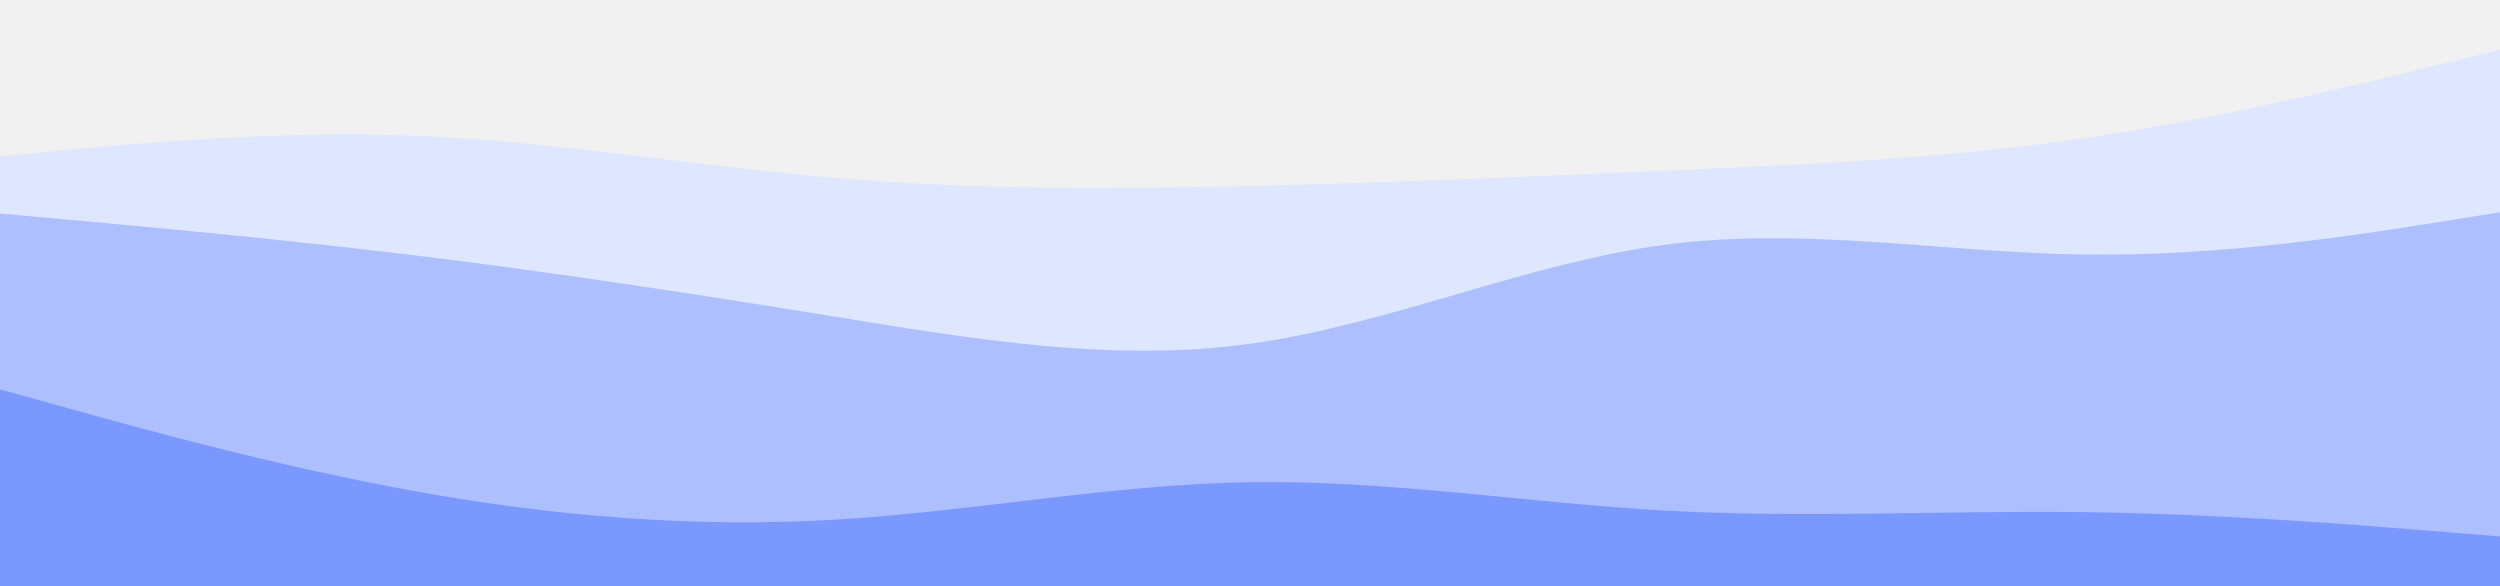
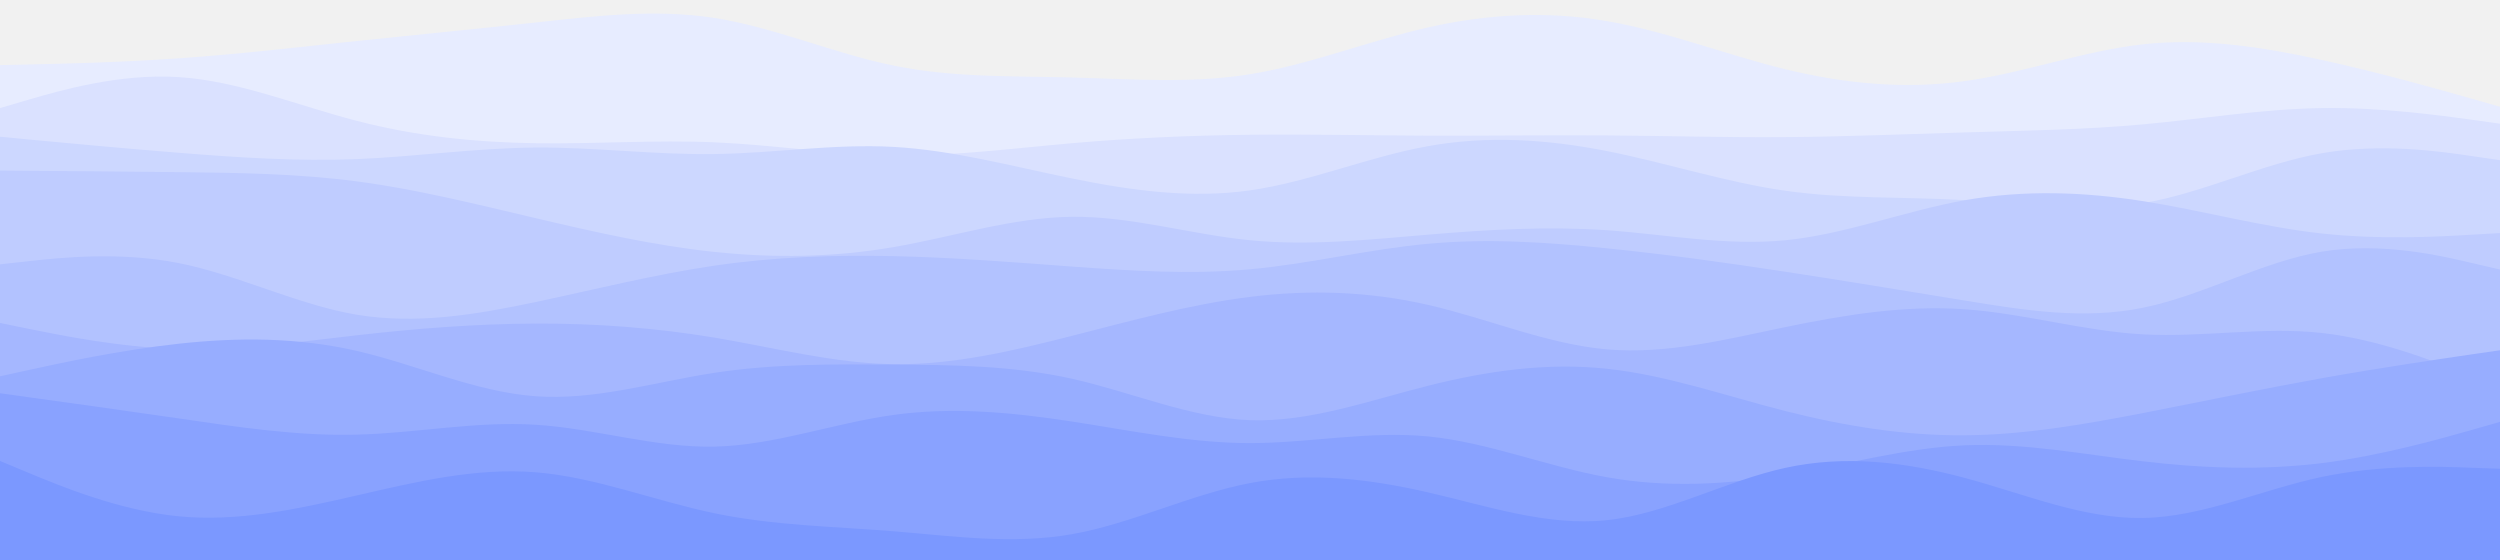
- <svg xmlns="http://www.w3.org/2000/svg" id="visual" viewBox="0 0 1920 450" width="1920" height="450" version="1.1">
-   <rect x="0" y="0" width="1920" height="450" fill="#f1f1f1" />
-   <path d="M0 120L53.3 115C106.7 110 213.3 100 320 104.3C426.7 108.7 533.3 127.3 640 136.5C746.7 145.7 853.3 145.3 960 142.8C1066.7 140.3 1173.3 135.7 1280 131C1386.7 126.3 1493.3 121.7 1600 106.2C1706.7 90.7 1813.3 64.3 1866.7 51.2L1920 38L1920 451L1866.7 451C1813.3 451 1706.7 451 1600 451C1493.3 451 1386.7 451 1280 451C1173.3 451 1066.7 451 960 451C853.3 451 746.7 451 640 451C533.3 451 426.7 451 320 451C213.3 451 106.7 451 53.3 451L0 451Z" fill="#dfe6ff" />
-   <path d="M0 164L53.3 168.8C106.7 173.7 213.3 183.3 320 196.3C426.7 209.3 533.3 225.7 640 243C746.7 260.3 853.3 278.7 960 264C1066.7 249.3 1173.3 201.7 1280 187.8C1386.7 174 1493.3 194 1600 195.5C1706.7 197 1813.3 180 1866.7 171.5L1920 163L1920 451L1866.7 451C1813.3 451 1706.7 451 1600 451C1493.3 451 1386.7 451 1280 451C1173.3 451 1066.7 451 960 451C853.3 451 746.7 451 640 451C533.3 451 426.7 451 320 451C213.3 451 106.7 451 53.3 451L0 451Z" fill="#aebfff" />
-   <path d="M0 299L53.3 313.8C106.7 328.7 213.3 358.3 320 377.5C426.7 396.7 533.3 405.3 640 399.2C746.7 393 853.3 372 960 370.3C1066.7 368.7 1173.3 386.3 1280 392.2C1386.7 398 1493.3 392 1600 393.3C1706.7 394.7 1813.3 403.3 1866.7 407.7L1920 412L1920 451L1866.7 451C1813.3 451 1706.7 451 1600 451C1493.3 451 1386.7 451 1280 451C1173.3 451 1066.7 451 960 451C853.3 451 746.7 451 640 451C533.3 451 426.7 451 320 451C213.3 451 106.7 451 53.3 451L0 451Z" fill="#7b98ff" />
+ <svg xmlns="http://www.w3.org/2000/svg" id="visual" viewBox="0 0 1920 430" width="1920" height="430" version="1.1">
+   <rect x="0" y="0" width="1920" height="430" fill="#f1f1f1" />
+   <path d="M0 50L22.8 49.5C45.7 49 91.3 48 137 44.8C182.7 41.7 228.3 36.3 274 31.5C319.7 26.7 365.3 22.3 411.2 17.3C457 12.3 503 6.7 548.8 13.8C594.7 21 640.3 41 686 50.3C731.7 59.7 777.3 58.3 823 59.5C868.7 60.7 914.3 64.3 960 57C1005.7 49.7 1051.3 31.3 1097 21C1142.7 10.7 1188.3 8.3 1234 16.2C1279.7 24 1325.3 42 1371.2 53.2C1417 64.3 1463 68.7 1508.8 62.3C1554.7 56 1600.3 39 1646 34C1691.7 29 1737.3 36 1783 46C1828.7 56 1874.3 69 1897.2 75.5L1920 82L1920 431L1897.2 431C1874.3 431 1828.7 431 1783 431C1737.3 431 1691.7 431 1646 431C1600.3 431 1554.7 431 1508.8 431C1463 431 1417 431 1371.2 431C1325.3 431 1279.7 431 1234 431C1188.3 431 1142.7 431 1097 431C1051.3 431 1005.7 431 960 431C914.3 431 868.7 431 823 431C777.3 431 731.7 431 686 431C640.3 431 594.7 431 548.8 431C503 431 457 431 411.2 431C365.3 431 319.7 431 274 431C228.3 431 182.7 431 137 431C91.3 431 45.7 431 22.8 431L0 431Z" fill="#e7ecff" />
+   <path d="M0 83L22.8 76.3C45.7 69.7 91.3 56.3 137 59.2C182.7 62 228.3 81 274 92.8C319.7 104.7 365.3 109.3 411.2 110C457 110.7 503 107.3 548.8 109.3C594.7 111.3 640.3 118.7 686 119.3C731.7 120 777.3 114 823 110C868.7 106 914.3 104 960 103.5C1005.7 103 1051.3 104 1097 104.2C1142.7 104.3 1188.3 103.7 1234 104C1279.7 104.3 1325.3 105.7 1371.2 105.3C1417 105 1463 103 1508.8 101.7C1554.7 100.3 1600.3 99.7 1646 95.5C1691.7 91.3 1737.3 83.7 1783 83C1828.7 82.3 1874.3 88.7 1897.2 91.8L1920 95L1920 431L1897.2 431C1874.3 431 1828.7 431 1783 431C1737.3 431 1691.7 431 1646 431C1600.3 431 1554.7 431 1508.8 431C1463 431 1417 431 1371.2 431C1325.3 431 1279.7 431 1234 431C1188.3 431 1142.7 431 1097 431C1051.3 431 1005.7 431 960 431C914.3 431 868.7 431 823 431C777.3 431 731.7 431 686 431C640.3 431 594.7 431 548.8 431C503 431 457 431 411.2 431C365.3 431 319.7 431 274 431C228.3 431 182.7 431 137 431C91.3 431 45.7 431 22.8 431L0 431Z" fill="#dae1ff" />
+   <path d="M0 105L22.8 107.2C45.7 109.3 91.3 113.7 137 117.3C182.7 121 228.3 124 274 122.2C319.7 120.3 365.3 113.7 411.2 113.3C457 113 503 119 548.8 118.3C594.7 117.7 640.3 110.3 686 112.8C731.7 115.3 777.3 127.7 823 137C868.7 146.3 914.3 152.7 960 146.2C1005.7 139.7 1051.3 120.3 1097 112.2C1142.7 104 1188.3 107 1234 116C1279.7 125 1325.3 140 1371.2 146.5C1417 153 1463 151 1508.8 153.7C1554.7 156.3 1600.3 163.7 1646 156C1691.7 148.3 1737.3 125.7 1783 117.7C1828.7 109.7 1874.3 116.3 1897.2 119.7L1920 123L1920 431L1897.2 431C1874.3 431 1828.7 431 1783 431C1737.3 431 1691.7 431 1646 431C1600.3 431 1554.7 431 1508.8 431C1463 431 1417 431 1371.2 431C1325.3 431 1279.7 431 1234 431C1188.3 431 1142.7 431 1097 431C1051.3 431 1005.7 431 960 431C914.3 431 868.7 431 823 431C777.3 431 731.7 431 686 431C640.3 431 594.7 431 548.8 431C503 431 457 431 411.2 431C365.3 431 319.7 431 274 431C228.3 431 182.7 431 137 431C91.3 431 45.7 431 22.8 431L0 431Z" fill="#ccd7ff" />
+   <path d="M0 131L22.8 131.2C45.7 131.3 91.3 131.7 137 132.2C182.7 132.7 228.3 133.3 274 139.3C319.7 145.3 365.3 156.7 411.2 167.5C457 178.3 503 188.7 548.8 193.5C594.7 198.3 640.3 197.7 686 189.8C731.7 182 777.3 167 823 166.5C868.7 166 914.3 180 960 184.5C1005.7 189 1051.3 184 1097 180.2C1142.7 176.3 1188.3 173.7 1234 176.8C1279.7 180 1325.3 189 1371.2 184.5C1417 180 1463 162 1508.8 153.8C1554.7 145.7 1600.3 147.3 1646 154.5C1691.7 161.7 1737.3 174.3 1783 179.3C1828.7 184.3 1874.3 181.7 1897.2 180.3L1920 179L1920 431L1897.2 431C1874.3 431 1828.7 431 1783 431C1737.3 431 1691.7 431 1646 431C1600.3 431 1554.7 431 1508.8 431C1463 431 1417 431 1371.2 431C1325.3 431 1279.7 431 1234 431C1188.3 431 1142.7 431 1097 431C1051.3 431 1005.7 431 960 431C914.3 431 868.7 431 823 431C777.3 431 731.7 431 686 431C640.3 431 594.7 431 548.8 431C503 431 457 431 411.2 431C365.3 431 319.7 431 274 431C228.3 431 182.7 431 137 431C91.3 431 45.7 431 22.8 431L0 431Z" fill="#bfccff" />
+   <path d="M0 203L22.8 200.5C45.7 198 91.3 193 137 202C182.7 211 228.3 234 274 241.7C319.7 249.3 365.3 241.7 411.2 232C457 222.3 503 210.7 548.8 204C594.7 197.3 640.3 195.7 686 196.7C731.7 197.7 777.3 201.3 823 204.7C868.7 208 914.3 211 960 206.8C1005.7 202.7 1051.3 191.3 1097 187.2C1142.7 183 1188.3 186 1234 190.7C1279.7 195.3 1325.3 201.7 1371.2 208.7C1417 215.7 1463 223.3 1508.8 230.8C1554.7 238.3 1600.3 245.7 1646 236.3C1691.7 227 1737.3 201 1783 193.3C1828.7 185.7 1874.3 196.3 1897.2 201.7L1920 207L1920 431L1897.2 431C1874.3 431 1828.7 431 1783 431C1737.3 431 1691.7 431 1646 431C1600.3 431 1554.7 431 1508.8 431C1463 431 1417 431 1371.2 431C1325.3 431 1279.7 431 1234 431C1188.3 431 1142.7 431 1097 431C1051.3 431 1005.7 431 960 431C914.3 431 868.7 431 823 431C777.3 431 731.7 431 686 431C640.3 431 594.7 431 548.8 431C503 431 457 431 411.2 431C365.3 431 319.7 431 274 431C228.3 431 182.7 431 137 431C91.3 431 45.7 431 22.8 431L0 431Z" fill="#b2c2ff" />
+   <path d="M0 248L22.8 252.7C45.7 257.3 91.3 266.7 137 268C182.7 269.3 228.3 262.7 274 257.5C319.7 252.3 365.3 248.7 411.2 248.5C457 248.3 503 251.7 548.8 259.3C594.7 267 640.3 279 686 279.7C731.7 280.3 777.3 269.7 823 258C868.7 246.3 914.3 233.7 960 228C1005.7 222.3 1051.3 223.7 1097 234.2C1142.7 244.7 1188.3 264.3 1234 268.3C1279.7 272.3 1325.3 260.7 1371.2 251.2C1417 241.7 1463 234.3 1508.8 237.5C1554.7 240.7 1600.3 254.3 1646 256.8C1691.7 259.3 1737.3 250.7 1783 255.7C1828.7 260.7 1874.3 279.3 1897.2 288.7L1920 298L1920 431L1897.2 431C1874.3 431 1828.7 431 1783 431C1737.3 431 1691.7 431 1646 431C1600.3 431 1554.7 431 1508.8 431C1463 431 1417 431 1371.2 431C1325.3 431 1279.7 431 1234 431C1188.3 431 1142.7 431 1097 431C1051.3 431 1005.7 431 960 431C914.3 431 868.7 431 823 431C777.3 431 731.7 431 686 431C640.3 431 594.7 431 548.8 431C503 431 457 431 411.2 431C365.3 431 319.7 431 274 431C228.3 431 182.7 431 137 431C91.3 431 45.7 431 22.8 431L0 431Z" fill="#a5b7ff" />
+   <path d="M0 289L22.8 284C45.7 279 91.3 269 137 264C182.7 259 228.3 259 274 269.5C319.7 280 365.3 301 411.2 304.3C457 307.7 503 293.3 548.8 286.3C594.7 279.3 640.3 279.7 686 280C731.7 280.3 777.3 280.7 823 290.8C868.7 301 914.3 321 960 322.7C1005.7 324.3 1051.3 307.7 1097 296.2C1142.7 284.7 1188.3 278.3 1234 283.2C1279.7 288 1325.3 304 1371.2 315.7C1417 327.3 1463 334.7 1508.8 334.3C1554.7 334 1600.3 326 1646 317.2C1691.7 308.3 1737.3 298.7 1783 290.5C1828.7 282.3 1874.3 275.7 1897.2 272.3L1920 269L1920 431L1897.2 431C1874.3 431 1828.7 431 1783 431C1737.3 431 1691.7 431 1646 431C1600.3 431 1554.7 431 1508.8 431C1463 431 1417 431 1371.2 431C1325.3 431 1279.7 431 1234 431C1188.3 431 1142.7 431 1097 431C1051.3 431 1005.7 431 960 431C914.3 431 868.7 431 823 431C777.3 431 731.7 431 686 431C640.3 431 594.7 431 548.8 431C503 431 457 431 411.2 431C365.3 431 319.7 431 274 431C228.3 431 182.7 431 137 431C91.3 431 45.7 431 22.8 431L0 431Z" fill="#97adff" />
+   <path d="M0 302L22.8 305.2C45.7 308.3 91.3 314.7 137 321.3C182.7 328 228.3 335 274 333.8C319.7 332.7 365.3 323.3 411.2 326.2C457 329 503 344 548.8 343C594.7 342 640.3 325 686 318.7C731.7 312.3 777.3 316.7 823 323.7C868.7 330.7 914.3 340.3 960 340.3C1005.7 340.3 1051.3 330.7 1097 335.2C1142.7 339.7 1188.3 358.3 1234 366.5C1279.7 374.7 1325.3 372.3 1371.2 364.7C1417 357 1463 344 1508.8 342C1554.7 340 1600.3 349 1646 354.3C1691.7 359.7 1737.3 361.3 1783 355.7C1828.7 350 1874.3 337 1897.2 330.5L1920 324L1920 431L1897.2 431C1874.3 431 1828.7 431 1783 431C1737.3 431 1691.7 431 1646 431C1600.3 431 1554.7 431 1508.8 431C1463 431 1417 431 1371.2 431C1325.3 431 1279.7 431 1234 431C1188.3 431 1142.7 431 1097 431C1051.3 431 1005.7 431 960 431C914.3 431 868.7 431 823 431C777.3 431 731.7 431 686 431C640.3 431 594.7 431 548.8 431C503 431 457 431 411.2 431C365.3 431 319.7 431 274 431C228.3 431 182.7 431 137 431C91.3 431 45.7 431 22.8 431L0 431Z" fill="#89a2ff" />
+   <path d="M0 354L22.8 363.5C45.7 373 91.3 392 137 396.5C182.7 401 228.3 391 274 380.5C319.7 370 365.3 359 411.2 362.7C457 366.3 503 384.7 548.8 394.2C594.7 403.7 640.3 404.3 686 408C731.7 411.7 777.3 418.3 823 410.3C868.7 402.3 914.3 379.7 960 371C1005.7 362.3 1051.3 367.7 1097 378.2C1142.7 388.7 1188.3 404.3 1234 399.5C1279.7 394.7 1325.3 369.3 1371.2 359.3C1417 349.3 1463 354.7 1508.8 367C1554.7 379.3 1600.3 398.7 1646 397.8C1691.7 397 1737.3 376 1783 366.3C1828.7 356.7 1874.3 358.3 1897.2 359.2L1920 360L1920 431L1897.2 431C1874.3 431 1828.7 431 1783 431C1737.3 431 1691.7 431 1646 431C1600.3 431 1554.7 431 1508.8 431C1463 431 1417 431 1371.2 431C1325.3 431 1279.7 431 1234 431C1188.3 431 1142.7 431 1097 431C1051.3 431 1005.7 431 960 431C914.3 431 868.7 431 823 431C777.3 431 731.7 431 686 431C640.3 431 594.7 431 548.8 431C503 431 457 431 411.2 431C365.3 431 319.7 431 274 431C228.3 431 182.7 431 137 431C91.3 431 45.7 431 22.8 431L0 431Z" fill="#7b98ff" />
</svg>
